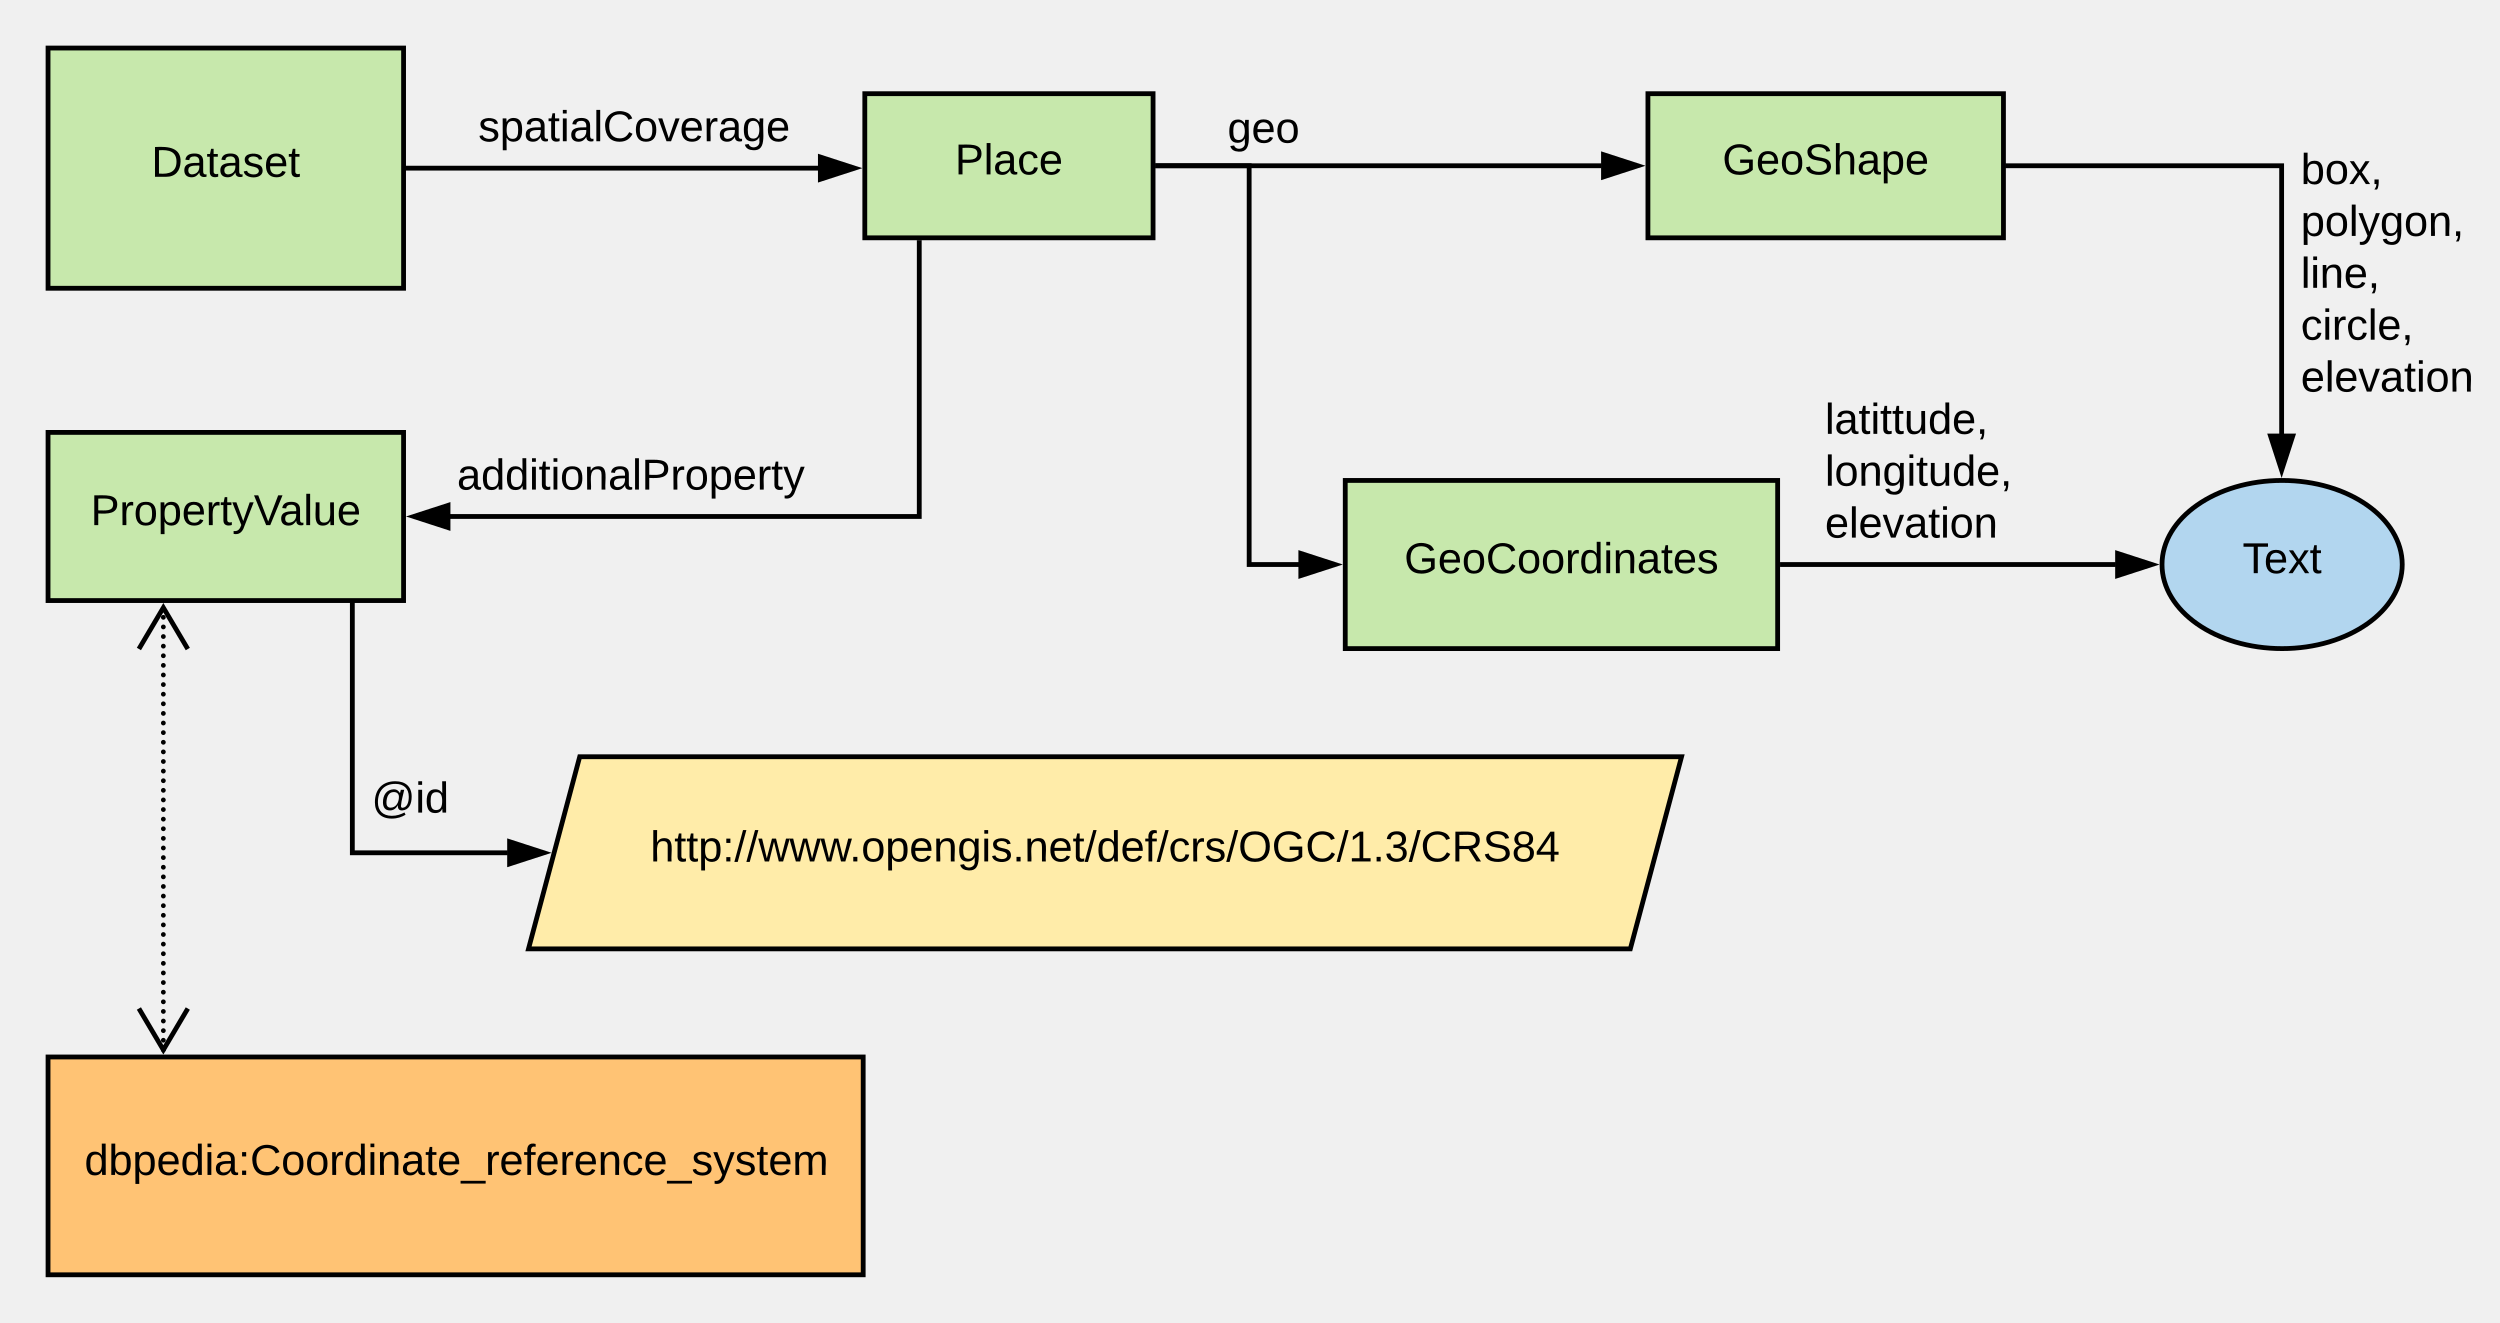
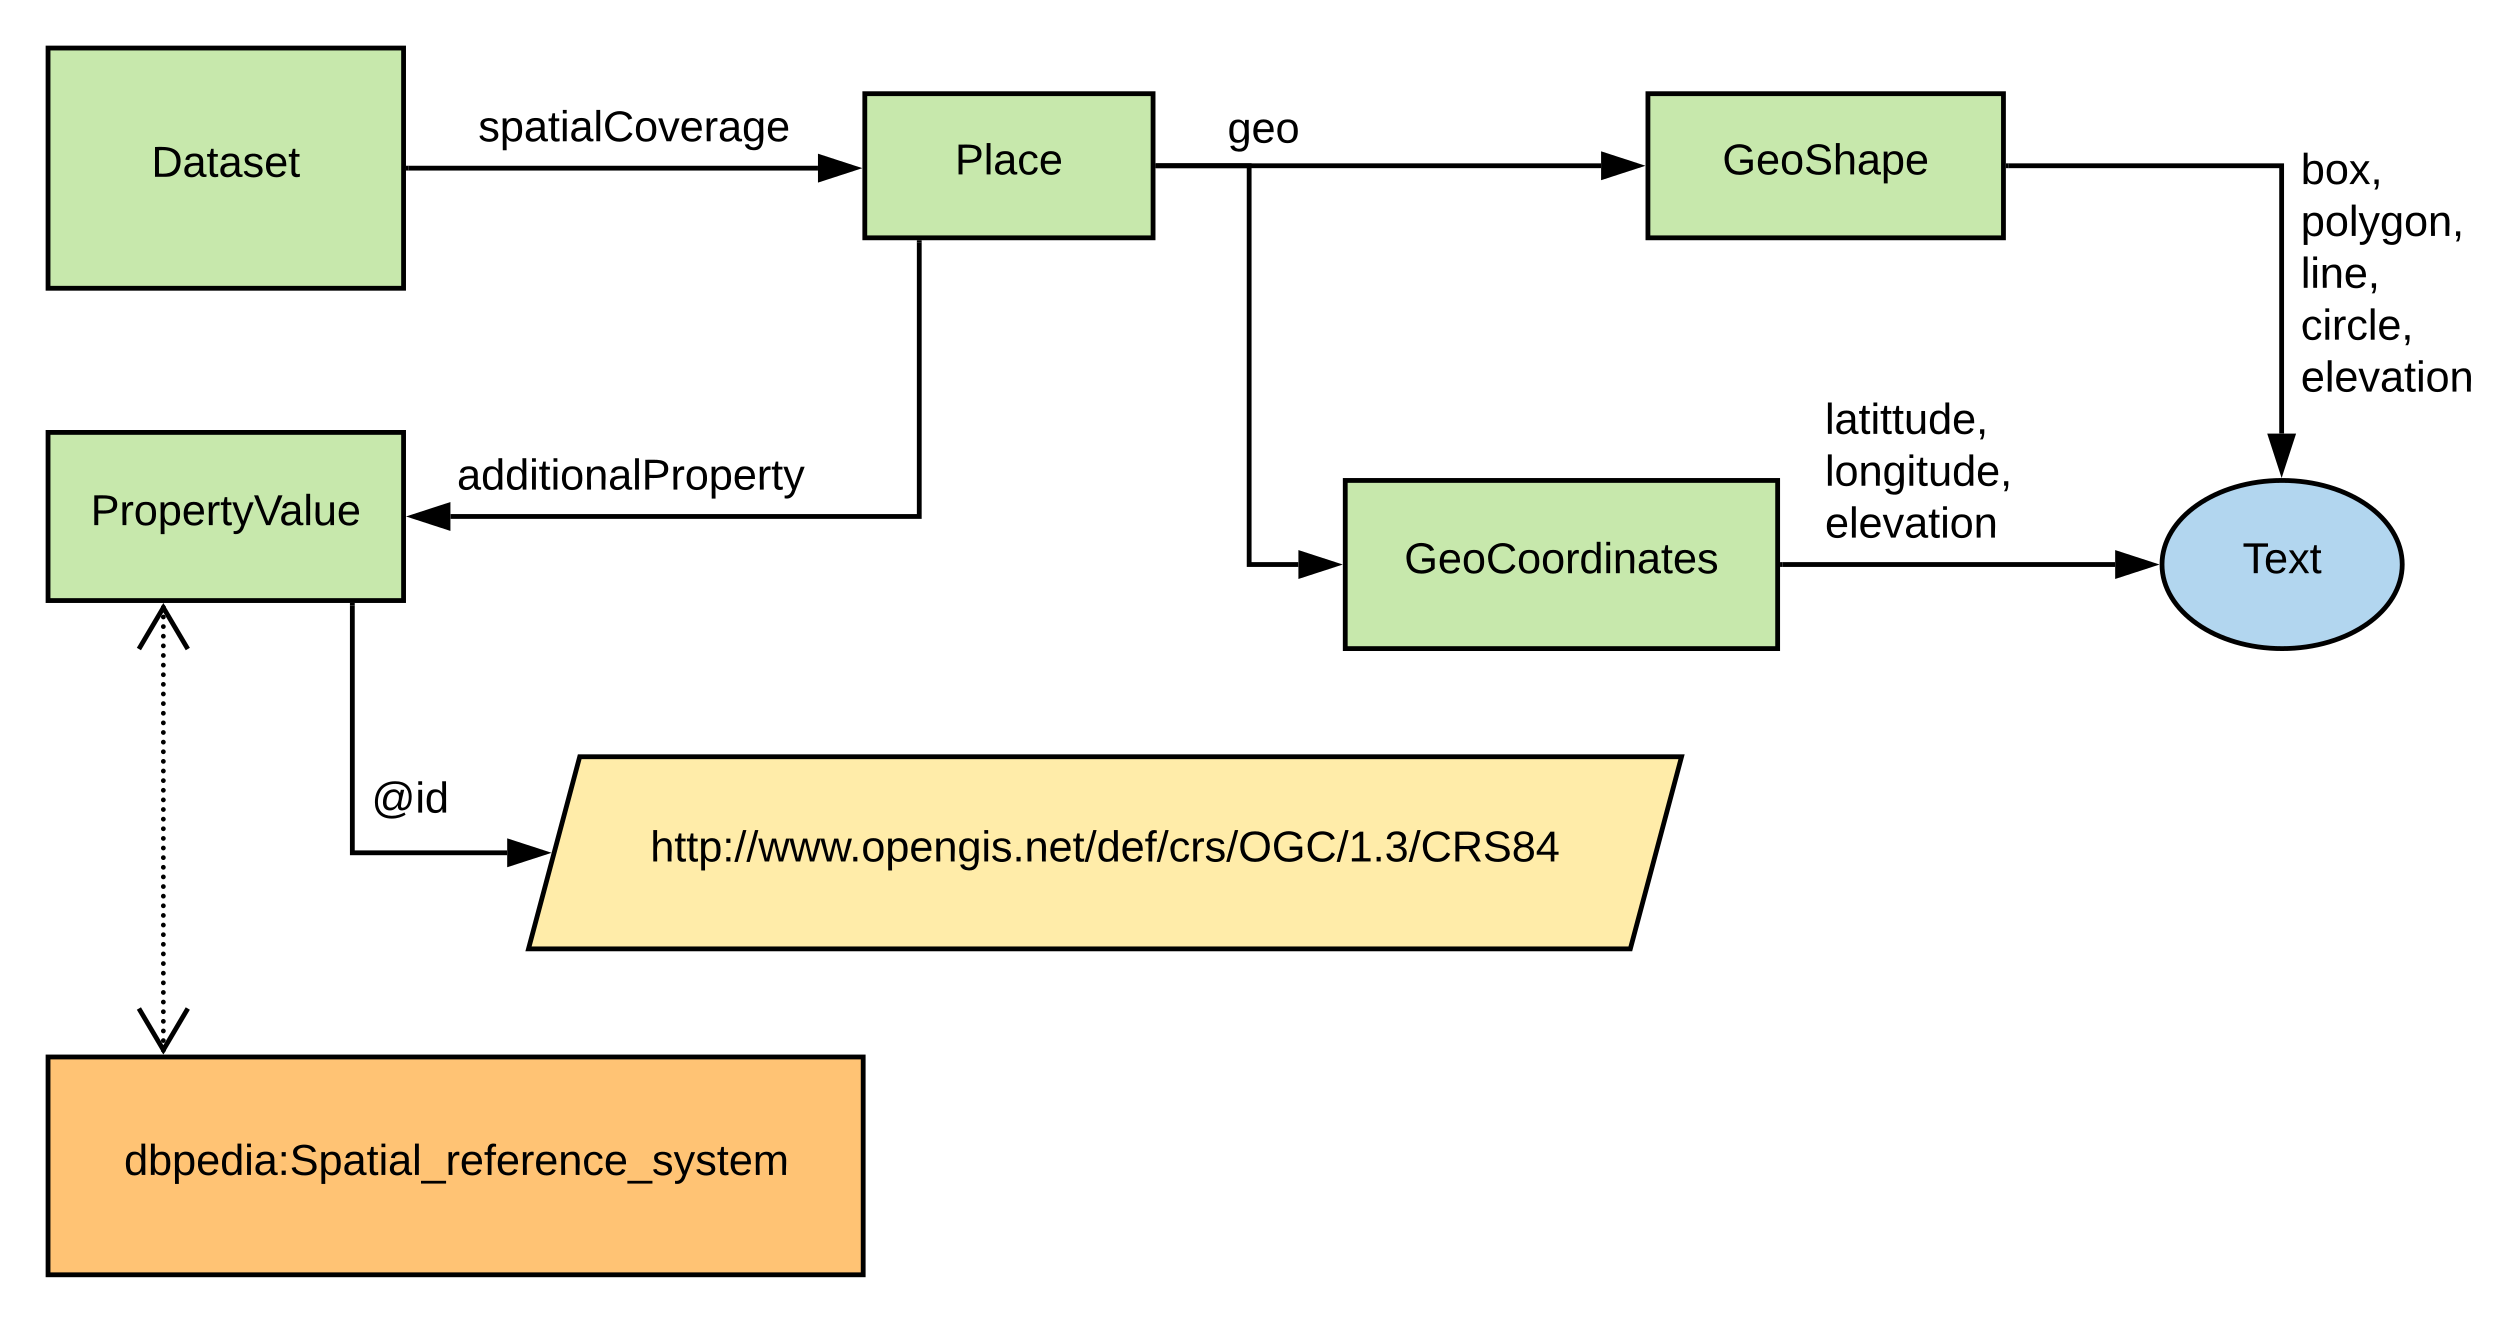
<svg xmlns="http://www.w3.org/2000/svg" xmlns:ns1="lucid" xmlns:xlink="http://www.w3.org/1999/xlink" width="1040.7" height="550.67">
  <g transform="translate(-60 1240)" ns1:page-tab-id="0_0">
+     <path d="M0-1296h1760V64H0z" fill="#fff" />
    <path d="M80-1220h148v100H80z" stroke="#000" stroke-width="2" fill="#c7e8ac" />
    <use xlink:href="#a" transform="matrix(1,0,0,1,85,-1215) translate(38.025 48.6)" />
    <path d="M420-1201h120v60H420z" stroke="#000" stroke-width="2" fill="#c7e8ac" />
    <use xlink:href="#b" transform="matrix(1,0,0,1,425,-1196) translate(32.525 28.6)" />
-     <path d="M229-1170h171.76" stroke="#000" stroke-width="2" fill="none" />
-     <path d="M229-1169h-1v-2h1zM415.76-1170l-14.26 4.64v-9.28z" />
-     <path d="M419-1170l-18.5 6v-12zm-16.5 3.26l10.03-3.26-10.03-3.26z" />
+     <path d="M230-1170h170.5" stroke="#000" stroke-width="2" fill="none" />
+     <path d="M230.03-1169H229v-2h1.03z" />
+     <path d="M415.76-1170l-14.26 4.64v-9.28z" stroke="#000" stroke-width="2" />
    <use xlink:href="#c" transform="matrix(1,0,0,1,259.1,-1195.6) translate(0 14.4)" />
    <path d="M746-1201h148v60H746z" stroke="#000" stroke-width="2" fill="#c7e8ac" />
    <use xlink:href="#d" transform="matrix(1,0,0,1,751,-1196) translate(26 28.6)" />
    <path d="M620-1040h180v70H620z" stroke="#000" stroke-width="2" fill="#c7e8ac" />
    <use xlink:href="#e" transform="matrix(1,0,0,1,625,-1035) translate(19.575 33.6)" />
    <path d="M1060-1005c0 19.33-22.4 35-50 35s-50-15.67-50-35 22.4-35 50-35 50 15.67 50 35z" stroke="#000" stroke-width="2" fill="#b2d6ef" />
    <use xlink:href="#f" transform="matrix(1,0,0,1,965,-1035) translate(28.525 33.6)" />
-     <path d="M541-1171h185.76" stroke="#000" stroke-width="2" fill="none" />
-     <path d="M541-1170h-1v-2h1zM741.76-1171l-14.26 4.64v-9.28z" />
-     <path d="M745-1171l-18.5 6v-12zm-16.5 3.26l10.03-3.26-10.03-3.26z" />
-     <path d="M541-1171h39v166h20.76" stroke="#000" stroke-width="2" fill="none" />
-     <path d="M541-1170h-1v-2h1zM615.76-1005l-14.26 4.64v-9.28z" />
-     <path d="M619-1005l-18.5 6v-12zm-16.5 3.26l10.03-3.26-10.03-3.26z" />
+     <path d="M542-1171h184.5" stroke="#000" stroke-width="2" fill="none" />
+     <path d="M542.03-1170H541v-2h1.03z" />
+     <path d="M741.76-1171l-14.26 4.64v-9.28z" stroke="#000" stroke-width="2" />
+     <path d="M542-1171h38v166h20.5" stroke="#000" stroke-width="2" fill="none" />
+     <path d="M542.03-1170H541v-2h1.03z" />
+     <path d="M615.76-1005l-14.26 4.64v-9.28z" stroke="#000" stroke-width="2" />
    <use xlink:href="#g" transform="matrix(1,0,0,1,570.992,-1195.003) translate(0 14.4)" />
    <path d="M80-1060h148v70H80z" stroke="#000" stroke-width="2" fill="#c7e8ac" />
    <use xlink:href="#h" transform="matrix(1,0,0,1,85,-1055) translate(12.75 33.6)" />
    <path d="M80-800h339.33v90.67H80z" stroke="#000" stroke-width="2" fill="#ffc374" />
-     <use xlink:href="#i" transform="matrix(1,0,0,1,85,-795) translate(10.175 44.1)" />
-     <path d="M128-802.96v-184.08" fill="none" />
-     <path d="M129-802.96c0 .55-.45 1-1 1s-1-.45-1-1c0-.56.45-1 1-1s1 .44 1 1zm0-4c0 .55-.45 1-1 1s-1-.45-1-1c0-.56.45-1 1-1s1 .44 1 1zm0-4c0 .54-.45 1-1 1s-1-.46-1-1c0-.56.45-1 1-1s1 .44 1 1zm0-4c0 .54-.45 1-1 1s-1-.46-1-1c0-.56.45-1 1-1s1 .44 1 1zm0-4c0 .54-.45 1-1 1s-1-.46-1-1c0-.56.45-1 1-1s1 .44 1 1zm0-4c0 .54-.45 1-1 1s-1-.46-1-1c0-.56.45-1 1-1s1 .44 1 1zm0-4c0 .54-.45 1-1 1s-1-.46-1-1c0-.57.45-1 1-1s1 .43 1 1zm0-4.02c0 .56-.45 1-1 1s-1-.44-1-1c0-.55.45-1 1-1s1 .45 1 1zm0-4c0 .56-.45 1-1 1s-1-.44-1-1c0-.55.45-1 1-1s1 .45 1 1zm0-4c0 .55-.45 1-1 1s-1-.45-1-1 .45-1 1-1 1 .45 1 1zm0-4c0 .55-.45 1-1 1s-1-.45-1-1 .45-1 1-1 1 .45 1 1zm0-4c0 .55-.45 1-1 1s-1-.45-1-1 .45-1 1-1 1 .45 1 1zm0-4c0 .55-.45 1-1 1s-1-.45-1-1c0-.56.45-1 1-1s1 .44 1 1zm0-4c0 .55-.45 1-1 1s-1-.45-1-1c0-.56.45-1 1-1s1 .44 1 1zm0-4c0 .55-.45 1-1 1s-1-.45-1-1c0-.56.45-1 1-1s1 .44 1 1zm0-4c0 .54-.45 1-1 1s-1-.46-1-1c0-.56.45-1 1-1s1 .44 1 1zm0-4c0 .54-.45 1-1 1s-1-.46-1-1c0-.56.45-1 1-1s1 .44 1 1zm0-4c0 .54-.45 1-1 1s-1-.46-1-1c0-.56.45-1 1-1s1 .44 1 1zm0-4c0 .54-.45 1-1 1s-1-.46-1-1c0-.56.45-1 1-1s1 .44 1 1zm0-4c0 .54-.45 1-1 1s-1-.46-1-1c0-.57.45-1 1-1s1 .43 1 1zm0-4.02c0 .56-.45 1-1 1s-1-.44-1-1c0-.55.45-1 1-1s1 .45 1 1zm0-4c0 .56-.45 1-1 1s-1-.44-1-1c0-.55.45-1 1-1s1 .45 1 1zm0-4c0 .55-.45 1-1 1s-1-.45-1-1 .45-1 1-1 1 .45 1 1zm0-4c0 .55-.45 1-1 1s-1-.45-1-1 .45-1 1-1 1 .45 1 1zm0-4c0 .55-.45 1-1 1s-1-.45-1-1 .45-1 1-1 1 .45 1 1zm0-4c0 .55-.45 1-1 1s-1-.45-1-1c0-.56.45-1 1-1s1 .44 1 1zm0-4c0 .55-.45 1-1 1s-1-.45-1-1c0-.56.45-1 1-1s1 .44 1 1zm0-4c0 .55-.45 1-1 1s-1-.45-1-1c0-.56.45-1 1-1s1 .44 1 1zm0-4c0 .54-.45 1-1 1s-1-.46-1-1c0-.56.45-1 1-1s1 .44 1 1zm0-4c0 .54-.45 1-1 1s-1-.46-1-1c0-.56.45-1 1-1s1 .44 1 1zm0-4c0 .54-.45 1-1 1s-1-.46-1-1c0-.56.45-1 1-1s1 .44 1 1zm0-4c0 .54-.45 1-1 1s-1-.46-1-1c0-.56.45-1 1-1s1 .44 1 1zm0-4c0 .54-.45 1-1 1s-1-.46-1-1c0-.57.45-1 1-1s1 .43 1 1zm0-4.02c0 .56-.45 1-1 1s-1-.44-1-1c0-.55.45-1 1-1s1 .45 1 1zm0-4c0 .56-.45 1-1 1s-1-.44-1-1c0-.55.45-1 1-1s1 .45 1 1zm0-4c0 .55-.45 1-1 1s-1-.45-1-1 .45-1 1-1 1 .45 1 1zm0-4c0 .55-.45 1-1 1s-1-.45-1-1 .45-1 1-1 1 .45 1 1zm0-4c0 .55-.45 1-1 1s-1-.45-1-1 .45-1 1-1 1 .45 1 1zm0-4c0 .55-.45 1-1 1s-1-.45-1-1c0-.56.45-1 1-1s1 .44 1 1zm0-4c0 .55-.45 1-1 1s-1-.45-1-1c0-.56.45-1 1-1s1 .44 1 1zm0-4c0 .55-.45 1-1 1s-1-.45-1-1c0-.56.45-1 1-1s1 .44 1 1zm0-4c0 .54-.45 1-1 1s-1-.46-1-1c0-.56.45-1 1-1s1 .44 1 1zm0-4c0 .54-.45 1-1 1s-1-.46-1-1c0-.56.45-1 1-1s1 .44 1 1zm0-4c0 .54-.45 1-1 1s-1-.46-1-1c0-.56.45-1 1-1s1 .44 1 1zm0-4c0 .54-.45 1-1 1s-1-.46-1-1c0-.56.45-1 1-1s1 .44 1 1zm0-4c0 .54-.45 1-1 1s-1-.46-1-1c0-.57.45-1 1-1s1 .43 1 1z" />
-     <path d="M139.04-819.67L128-801l-11.04-18.67 1.72-1.02 9.32 15.77 9.32-15.76zM139.04-970.33l-1.72 1.02-9.32-15.77-9.32 15.76-1.72-1.03L128-989z" />
-     <path d="M442.67-1140v115H247.24" stroke="#000" stroke-width="2" fill="none" />
-     <path d="M443.67-1140h-2v-1h2zM246.5-1020.36l-14.26-4.64 14.26-4.64z" />
-     <path d="M247.5-1019l-18.5-6 18.5-6zm-12.03-6l10.03 3.26v-6.52z" />
+     <use xlink:href="#i" transform="matrix(1,0,0,1,85,-795) translate(26.65 44.1)" />
+     <path d="M128-802.82v-184.36" fill="none" />
+     <path d="M129-802.82c0 .55-.45 1-1 1s-1-.45-1-1 .45-1 1-1 1 .45 1 1zm0-4c0 .55-.45 1-1 1s-1-.45-1-1c0-.56.45-1 1-1s1 .44 1 1zm0-4c0 .54-.45 1-1 1s-1-.46-1-1c0-.57.45-1 1-1s1 .43 1 1zm0-4.02c0 .55-.45 1-1 1s-1-.45-1-1 .45-1 1-1 1 .45 1 1zm0-4c0 .54-.45 1-1 1s-1-.46-1-1c0-.56.45-1 1-1s1 .44 1 1zm0-4.02c0 .55-.45 1-1 1s-1-.45-1-1 .45-1 1-1 1 .45 1 1zm0-4c0 .55-.45 1-1 1s-1-.45-1-1c0-.56.45-1 1-1s1 .44 1 1zm0-4c0 .54-.45 1-1 1s-1-.46-1-1c0-.57.45-1 1-1s1 .43 1 1zm0-4.02c0 .55-.45 1-1 1s-1-.45-1-1 .45-1 1-1 1 .45 1 1zm0-4c0 .54-.45 1-1 1s-1-.46-1-1c0-.56.45-1 1-1s1 .44 1 1zm0-4.02c0 .56-.45 1-1 1s-1-.44-1-1c0-.55.45-1 1-1s1 .45 1 1zm0-4c0 .55-.45 1-1 1s-1-.45-1-1c0-.56.45-1 1-1s1 .44 1 1zm0-4c0 .54-.45 1-1 1s-1-.46-1-1c0-.57.45-1 1-1s1 .43 1 1zm0-4.02c0 .55-.45 1-1 1s-1-.45-1-1 .45-1 1-1 1 .45 1 1zm0-4c0 .54-.45 1-1 1s-1-.46-1-1c0-.56.45-1 1-1s1 .44 1 1zm0-4.02c0 .56-.45 1-1 1s-1-.44-1-1c0-.55.45-1 1-1s1 .45 1 1zm0-4c0 .55-.45 1-1 1s-1-.45-1-1c0-.56.45-1 1-1s1 .44 1 1zm0-4c0 .54-.45 1-1 1s-1-.46-1-1c0-.56.45-1 1-1s1 .44 1 1zm0-4.02c0 .55-.45 1-1 1s-1-.45-1-1 .45-1 1-1 1 .45 1 1zm0-4c0 .54-.45 1-1 1s-1-.46-1-1c0-.56.45-1 1-1s1 .44 1 1zm0-4.02c0 .56-.45 1-1 1s-1-.44-1-1c0-.55.45-1 1-1s1 .45 1 1zm0-4c0 .55-.45 1-1 1s-1-.45-1-1c0-.56.45-1 1-1s1 .44 1 1zm0-4c0 .54-.45 1-1 1s-1-.46-1-1c0-.56.45-1 1-1s1 .44 1 1zm0-4.02c0 .55-.45 1-1 1s-1-.45-1-1 .45-1 1-1 1 .45 1 1zm0-4c0 .54-.45 1-1 1s-1-.46-1-1c0-.56.45-1 1-1s1 .44 1 1zm0-4.02c0 .56-.45 1-1 1s-1-.44-1-1c0-.55.45-1 1-1s1 .45 1 1zm0-4c0 .55-.45 1-1 1s-1-.45-1-1c0-.56.45-1 1-1s1 .44 1 1zm0-4c0 .54-.45 1-1 1s-1-.46-1-1c0-.56.45-1 1-1s1 .44 1 1zm0-4.02c0 .55-.45 1-1 1s-1-.45-1-1 .45-1 1-1 1 .45 1 1zm0-4c0 .54-.45 1-1 1s-1-.46-1-1c0-.56.45-1 1-1s1 .44 1 1zm0-4.02c0 .56-.45 1-1 1s-1-.44-1-1c0-.55.45-1 1-1s1 .45 1 1zm0-4c0 .55-.45 1-1 1s-1-.45-1-1c0-.56.45-1 1-1s1 .44 1 1zm0-4c0 .54-.45 1-1 1s-1-.46-1-1c0-.56.45-1 1-1s1 .44 1 1zm0-4.02c0 .55-.45 1-1 1s-1-.45-1-1 .45-1 1-1 1 .45 1 1zm0-4c0 .55-.45 1-1 1s-1-.45-1-1c0-.56.45-1 1-1s1 .44 1 1zm0-4c0 .54-.45 1-1 1s-1-.46-1-1c0-.57.45-1 1-1s1 .43 1 1zm0-4.02c0 .55-.45 1-1 1s-1-.45-1-1c0-.56.45-1 1-1s1 .44 1 1zm0-4c0 .54-.45 1-1 1s-1-.46-1-1c0-.56.45-1 1-1s1 .44 1 1zm0-4.02c0 .55-.45 1-1 1s-1-.45-1-1 .45-1 1-1 1 .45 1 1zm0-4c0 .55-.45 1-1 1s-1-.45-1-1c0-.56.45-1 1-1s1 .44 1 1zm0-4c0 .54-.45 1-1 1s-1-.46-1-1c0-.57.45-1 1-1s1 .43 1 1zm0-4.02c0 .55-.45 1-1 1s-1-.45-1-1 .45-1 1-1 1 .45 1 1zm0-4c0 .54-.45 1-1 1s-1-.46-1-1c0-.56.45-1 1-1s1 .44 1 1zm0-4.02c0 .55-.45 1-1 1s-1-.45-1-1 .45-1 1-1 1 .45 1 1zm0-4c0 .55-.45 1-1 1s-1-.45-1-1c0-.56.45-1 1-1s1 .44 1 1zm0-4c0 .54-.45 1-1 1s-1-.46-1-1c0-.57.45-1 1-1s1 .43 1 1zm0-4.02c0 .55-.45 1-1 1s-1-.45-1-1 .45-1 1-1 1 .45 1 1z" />
+     <path d="M117.82-820.18L128-802.96l10.18-17.22M138.18-969.82L128-987.04l-10.18 17.22M442.67-1139v114H247.5" stroke="#000" stroke-width="2" fill="none" />
+     <path d="M443.67-1138.97h-2v-1.03h2z" />
+     <path d="M232.24-1025l14.26-4.64v9.28z" stroke="#000" stroke-width="2" />
    <use xlink:href="#j" transform="matrix(1,0,0,1,250.2704,-1050.6) translate(0 14.4)" />
-     <path d="M206.67-989v104h64.73" stroke="#000" stroke-width="2" fill="none" />
-     <path d="M207.67-989h-2v-1h2zM286.4-885l-14.27 4.64v-9.28z" />
-     <path d="M289.63-885l-18.5 6v-12zm-16.5 3.26l10.03-3.26-10.03-3.26z" />
+     <path d="M206.67-988v103h64.46" stroke="#000" stroke-width="2" fill="none" />
+     <path d="M207.67-987.97h-2V-989h2z" />
+     <path d="M286.4-885l-14.27 4.64v-9.28z" stroke="#000" stroke-width="2" />
    <use xlink:href="#k" transform="matrix(1,0,0,1,214.6667,-916.1333) translate(0 14.4)" />
    <path d="M301.33-925H760l-21.33 80H280z" stroke="#000" stroke-width="2" fill="#ffeca9" />
    <use xlink:href="#l" transform="matrix(1,0,0,1,285,-920) translate(45.7 38.6)" />
-     <path d="M895-1171h114.8v111.77" stroke="#000" stroke-width="2" fill="none" />
-     <path d="M895-1170h-1v-2h1zM1009.8-1044.23l-4.63-14.27h9.27z" />
-     <path d="M1009.8-1041l-6-18.5h12zm-3.26-16.5l3.26 10.03 3.26-10.03z" />
+     <path d="M896-1171h113.8v111.5" stroke="#000" stroke-width="2" fill="none" />
+     <path d="M896.03-1170H895v-2h1.03z" />
+     <path d="M1009.8-1044.23l-4.63-14.27h9.27z" stroke="#000" stroke-width="2" />
    <use xlink:href="#m" transform="matrix(1,0,0,1,1017.801,-1177.79) translate(0 14.4)" />
    <use xlink:href="#n" transform="matrix(1,0,0,1,1017.801,-1177.79) translate(0 36)" />
    <use xlink:href="#o" transform="matrix(1,0,0,1,1017.801,-1177.79) translate(0 57.6)" />
    <use xlink:href="#p" transform="matrix(1,0,0,1,1017.801,-1177.79) translate(0 79.2)" />
    <use xlink:href="#q" transform="matrix(1,0,0,1,1017.801,-1177.79) translate(0 100.8)" />
-     <path d="M801-1005h139.76" stroke="#000" stroke-width="2" fill="none" />
-     <path d="M801-1004h-1v-2h1zM955.76-1005l-14.26 4.64v-9.28z" />
-     <path d="M959-1005l-18.5 6v-12zm-16.5 3.26l10.03-3.26-10.03-3.26z" />
+     <path d="M802-1005h138.5" stroke="#000" stroke-width="2" fill="none" />
+     <path d="M802.03-1004H801v-2h1.03z" />
+     <path d="M955.76-1005l-14.26 4.64v-9.28z" stroke="#000" stroke-width="2" />
    <g>
      <use xlink:href="#r" transform="matrix(1,0,0,1,819.7167,-1073.8) translate(0 14.4)" />
      <use xlink:href="#s" transform="matrix(1,0,0,1,819.7167,-1073.8) translate(0 36)" />
      <use xlink:href="#q" transform="matrix(1,0,0,1,819.7167,-1073.8) translate(0 57.6)" />
    </g>
    <defs>
      <path d="M30-248c118-7 216 8 213 122C240-48 200 0 122 0H30v-248zM63-27c89 8 146-16 146-99s-60-101-146-95v194" id="t" />
      <path d="M141-36C126-15 110 5 73 4 37 3 15-17 15-53c-1-64 63-63 125-63 3-35-9-54-41-54-24 1-41 7-42 31l-33-3c5-37 33-52 76-52 45 0 72 20 72 64v82c-1 20 7 32 28 27v20c-31 9-61-2-59-35zM48-53c0 20 12 33 32 33 41-3 63-29 60-74-43 2-92-5-92 41" id="u" />
      <path d="M59-47c-2 24 18 29 38 22v24C64 9 27 4 27-40v-127H5v-23h24l9-43h21v43h35v23H59v120" id="v" />
      <path d="M135-143c-3-34-86-38-87 0 15 53 115 12 119 90S17 21 10-45l28-5c4 36 97 45 98 0-10-56-113-15-118-90-4-57 82-63 122-42 12 7 21 19 24 35" id="w" />
      <path d="M100-194c63 0 86 42 84 106H49c0 40 14 67 53 68 26 1 43-12 49-29l28 8c-11 28-37 45-77 45C44 4 14-33 15-96c1-61 26-98 85-98zm52 81c6-60-76-77-97-28-3 7-6 17-6 28h103" id="x" />
      <g id="a">
        <use transform="matrix(0.05,0,0,0.05,0,0)" xlink:href="#t" />
        <use transform="matrix(0.05,0,0,0.05,12.95,0)" xlink:href="#u" />
        <use transform="matrix(0.05,0,0,0.05,22.95,0)" xlink:href="#v" />
        <use transform="matrix(0.05,0,0,0.05,27.95,0)" xlink:href="#u" />
        <use transform="matrix(0.05,0,0,0.05,37.95,0)" xlink:href="#w" />
        <use transform="matrix(0.05,0,0,0.05,46.95,0)" xlink:href="#x" />
        <use transform="matrix(0.05,0,0,0.05,56.95,0)" xlink:href="#v" />
      </g>
      <path d="M30-248c87 1 191-15 191 75 0 78-77 80-158 76V0H30v-248zm33 125c57 0 124 11 124-50 0-59-68-47-124-48v98" id="y" />
      <path d="M24 0v-261h32V0H24" id="z" />
      <path d="M96-169c-40 0-48 33-48 73s9 75 48 75c24 0 41-14 43-38l32 2c-6 37-31 61-74 61-59 0-76-41-82-99-10-93 101-131 147-64 4 7 5 14 7 22l-32 3c-4-21-16-35-41-35" id="A" />
      <g id="b">
        <use transform="matrix(0.05,0,0,0.05,0,0)" xlink:href="#y" />
        <use transform="matrix(0.05,0,0,0.05,12,0)" xlink:href="#z" />
        <use transform="matrix(0.05,0,0,0.05,15.95,0)" xlink:href="#u" />
        <use transform="matrix(0.05,0,0,0.05,25.95,0)" xlink:href="#A" />
        <use transform="matrix(0.05,0,0,0.05,34.95,0)" xlink:href="#x" />
      </g>
      <path d="M115-194c55 1 70 41 70 98S169 2 115 4C84 4 66-9 55-30l1 105H24l-1-265h31l2 30c10-21 28-34 59-34zm-8 174c40 0 45-34 45-75s-6-73-45-74c-42 0-51 32-51 76 0 43 10 73 51 73" id="B" />
      <path d="M24-231v-30h32v30H24zM24 0v-190h32V0H24" id="C" />
      <path d="M212-179c-10-28-35-45-73-45-59 0-87 40-87 99 0 60 29 101 89 101 43 0 62-24 78-52l27 14C228-24 195 4 139 4 59 4 22-46 18-125c-6-104 99-153 187-111 19 9 31 26 39 46" id="D" />
      <path d="M100-194c62-1 85 37 85 99 1 63-27 99-86 99S16-35 15-95c0-66 28-99 85-99zM99-20c44 1 53-31 53-75 0-43-8-75-51-75s-53 32-53 75 10 74 51 75" id="E" />
      <path d="M108 0H70L1-190h34L89-25l56-165h34" id="F" />
      <path d="M114-163C36-179 61-72 57 0H25l-1-190h30c1 12-1 29 2 39 6-27 23-49 58-41v29" id="G" />
      <path d="M177-190C167-65 218 103 67 71c-23-6-38-20-44-43l32-5c15 47 100 32 89-28v-30C133-14 115 1 83 1 29 1 15-40 15-95c0-56 16-97 71-98 29-1 48 16 59 35 1-10 0-23 2-32h30zM94-22c36 0 50-32 50-73 0-42-14-75-50-75-39 0-46 34-46 75s6 73 46 73" id="H" />
      <g id="c">
        <use transform="matrix(0.05,0,0,0.05,0,0)" xlink:href="#w" />
        <use transform="matrix(0.05,0,0,0.05,9,0)" xlink:href="#B" />
        <use transform="matrix(0.05,0,0,0.05,19,0)" xlink:href="#u" />
        <use transform="matrix(0.05,0,0,0.05,29,0)" xlink:href="#v" />
        <use transform="matrix(0.05,0,0,0.05,34,0)" xlink:href="#C" />
        <use transform="matrix(0.05,0,0,0.05,37.95,0)" xlink:href="#u" />
        <use transform="matrix(0.05,0,0,0.05,47.95,0)" xlink:href="#z" />
        <use transform="matrix(0.05,0,0,0.05,51.9,0)" xlink:href="#D" />
        <use transform="matrix(0.05,0,0,0.05,64.85,0)" xlink:href="#E" />
        <use transform="matrix(0.05,0,0,0.05,74.85,0)" xlink:href="#F" />
        <use transform="matrix(0.05,0,0,0.05,83.85,0)" xlink:href="#x" />
        <use transform="matrix(0.05,0,0,0.05,93.85,0)" xlink:href="#G" />
        <use transform="matrix(0.05,0,0,0.05,99.8,0)" xlink:href="#u" />
        <use transform="matrix(0.05,0,0,0.05,109.8,0)" xlink:href="#H" />
        <use transform="matrix(0.05,0,0,0.05,119.8,0)" xlink:href="#x" />
      </g>
      <path d="M143 4C61 4 22-44 18-125c-5-107 100-154 193-111 17 8 29 25 37 43l-32 9c-13-25-37-40-76-40-61 0-88 39-88 99 0 61 29 100 91 101 35 0 62-11 79-27v-45h-74v-28h105v86C228-13 192 4 143 4" id="I" />
      <path d="M185-189c-5-48-123-54-124 2 14 75 158 14 163 119 3 78-121 87-175 55-17-10-28-26-33-46l33-7c5 56 141 63 141-1 0-78-155-14-162-118-5-82 145-84 179-34 5 7 8 16 11 25" id="J" />
      <path d="M106-169C34-169 62-67 57 0H25v-261h32l-1 103c12-21 28-36 61-36 89 0 53 116 60 194h-32v-121c2-32-8-49-39-48" id="K" />
      <g id="d">
        <use transform="matrix(0.05,0,0,0.05,0,0)" xlink:href="#I" />
        <use transform="matrix(0.05,0,0,0.05,14,0)" xlink:href="#x" />
        <use transform="matrix(0.05,0,0,0.05,24,0)" xlink:href="#E" />
        <use transform="matrix(0.05,0,0,0.05,34,0)" xlink:href="#J" />
        <use transform="matrix(0.05,0,0,0.05,46,0)" xlink:href="#K" />
        <use transform="matrix(0.05,0,0,0.05,56,0)" xlink:href="#u" />
        <use transform="matrix(0.05,0,0,0.05,66,0)" xlink:href="#B" />
        <use transform="matrix(0.05,0,0,0.05,76,0)" xlink:href="#x" />
      </g>
      <path d="M85-194c31 0 48 13 60 33l-1-100h32l1 261h-30c-2-10 0-23-3-31C134-8 116 4 85 4 32 4 16-35 15-94c0-66 23-100 70-100zm9 24c-40 0-46 34-46 75 0 40 6 74 45 74 42 0 51-32 51-76 0-42-9-74-50-73" id="L" />
      <path d="M117-194c89-4 53 116 60 194h-32v-121c0-31-8-49-39-48C34-167 62-67 57 0H25l-1-190h30c1 10-1 24 2 32 11-22 29-35 61-36" id="M" />
      <g id="e">
        <use transform="matrix(0.05,0,0,0.05,0,0)" xlink:href="#I" />
        <use transform="matrix(0.05,0,0,0.05,14,0)" xlink:href="#x" />
        <use transform="matrix(0.05,0,0,0.05,24,0)" xlink:href="#E" />
        <use transform="matrix(0.05,0,0,0.05,34,0)" xlink:href="#D" />
        <use transform="matrix(0.05,0,0,0.05,46.95,0)" xlink:href="#E" />
        <use transform="matrix(0.05,0,0,0.05,56.95,0)" xlink:href="#E" />
        <use transform="matrix(0.05,0,0,0.05,66.95,0)" xlink:href="#G" />
        <use transform="matrix(0.05,0,0,0.05,72.9,0)" xlink:href="#L" />
        <use transform="matrix(0.05,0,0,0.05,82.9,0)" xlink:href="#C" />
        <use transform="matrix(0.05,0,0,0.05,86.85,0)" xlink:href="#M" />
        <use transform="matrix(0.05,0,0,0.05,96.85,0)" xlink:href="#u" />
        <use transform="matrix(0.05,0,0,0.05,106.85,0)" xlink:href="#v" />
        <use transform="matrix(0.05,0,0,0.05,111.85,0)" xlink:href="#x" />
        <use transform="matrix(0.05,0,0,0.05,121.85,0)" xlink:href="#w" />
      </g>
      <path d="M127-220V0H93v-220H8v-28h204v28h-85" id="N" />
      <path d="M141 0L90-78 38 0H4l68-98-65-92h35l48 74 47-74h35l-64 92 68 98h-35" id="O" />
      <g id="f">
        <use transform="matrix(0.05,0,0,0.05,0,0)" xlink:href="#N" />
        <use transform="matrix(0.05,0,0,0.05,8.95,0)" xlink:href="#x" />
        <use transform="matrix(0.05,0,0,0.05,18.95,0)" xlink:href="#O" />
        <use transform="matrix(0.05,0,0,0.05,27.95,0)" xlink:href="#v" />
      </g>
      <g id="g">
        <use transform="matrix(0.05,0,0,0.05,0,0)" xlink:href="#H" />
        <use transform="matrix(0.05,0,0,0.05,10,0)" xlink:href="#x" />
        <use transform="matrix(0.05,0,0,0.05,20,0)" xlink:href="#E" />
      </g>
      <path d="M179-190L93 31C79 59 56 82 12 73V49c39 6 53-20 64-50L1-190h34L92-34l54-156h33" id="P" />
      <path d="M137 0h-34L2-248h35l83 218 83-218h36" id="Q" />
      <path d="M84 4C-5 8 30-112 23-190h32v120c0 31 7 50 39 49 72-2 45-101 50-169h31l1 190h-30c-1-10 1-25-2-33-11 22-28 36-60 37" id="R" />
      <g id="h">
        <use transform="matrix(0.05,0,0,0.05,0,0)" xlink:href="#y" />
        <use transform="matrix(0.05,0,0,0.05,12,0)" xlink:href="#G" />
        <use transform="matrix(0.05,0,0,0.05,17.95,0)" xlink:href="#E" />
        <use transform="matrix(0.05,0,0,0.05,27.95,0)" xlink:href="#B" />
        <use transform="matrix(0.05,0,0,0.05,37.95,0)" xlink:href="#x" />
        <use transform="matrix(0.05,0,0,0.05,47.95,0)" xlink:href="#G" />
        <use transform="matrix(0.05,0,0,0.05,53.9,0)" xlink:href="#v" />
        <use transform="matrix(0.05,0,0,0.05,58.9,0)" xlink:href="#P" />
        <use transform="matrix(0.05,0,0,0.05,67.9,0)" xlink:href="#Q" />
        <use transform="matrix(0.05,0,0,0.05,78.55,0)" xlink:href="#u" />
        <use transform="matrix(0.05,0,0,0.05,88.55,0)" xlink:href="#z" />
        <use transform="matrix(0.05,0,0,0.05,92.5,0)" xlink:href="#R" />
        <use transform="matrix(0.05,0,0,0.05,102.5,0)" xlink:href="#x" />
      </g>
      <path d="M115-194c53 0 69 39 70 98 0 66-23 100-70 100C84 3 66-7 56-30L54 0H23l1-261h32v101c10-23 28-34 59-34zm-8 174c40 0 45-34 45-75 0-40-5-75-45-74-42 0-51 32-51 76 0 43 10 73 51 73" id="S" />
      <path d="M33-154v-36h34v36H33zM33 0v-36h34V0H33" id="T" />
      <path d="M-5 72V49h209v23H-5" id="U" />
      <path d="M101-234c-31-9-42 10-38 44h38v23H63V0H32v-167H5v-23h27c-7-52 17-82 69-68v24" id="V" />
      <path d="M210-169c-67 3-38 105-44 169h-31v-121c0-29-5-50-35-48C34-165 62-65 56 0H25l-1-190h30c1 10-1 24 2 32 10-44 99-50 107 0 11-21 27-35 58-36 85-2 47 119 55 194h-31v-121c0-29-5-49-35-48" id="W" />
      <g id="i">
        <use transform="matrix(0.05,0,0,0.05,0,0)" xlink:href="#L" />
        <use transform="matrix(0.05,0,0,0.05,10,0)" xlink:href="#S" />
        <use transform="matrix(0.05,0,0,0.05,20,0)" xlink:href="#B" />
        <use transform="matrix(0.05,0,0,0.05,30,0)" xlink:href="#x" />
        <use transform="matrix(0.05,0,0,0.05,40,0)" xlink:href="#L" />
        <use transform="matrix(0.05,0,0,0.05,50,0)" xlink:href="#C" />
        <use transform="matrix(0.05,0,0,0.05,53.95,0)" xlink:href="#u" />
        <use transform="matrix(0.05,0,0,0.05,63.95,0)" xlink:href="#T" />
-         <use transform="matrix(0.05,0,0,0.05,68.95,0)" xlink:href="#D" />
-         <use transform="matrix(0.05,0,0,0.05,81.9,0)" xlink:href="#E" />
-         <use transform="matrix(0.05,0,0,0.05,91.9,0)" xlink:href="#E" />
-         <use transform="matrix(0.05,0,0,0.05,101.9,0)" xlink:href="#G" />
-         <use transform="matrix(0.05,0,0,0.05,107.85,0)" xlink:href="#L" />
-         <use transform="matrix(0.05,0,0,0.05,117.85,0)" xlink:href="#C" />
-         <use transform="matrix(0.05,0,0,0.05,121.8,0)" xlink:href="#M" />
-         <use transform="matrix(0.05,0,0,0.05,131.8,0)" xlink:href="#u" />
-         <use transform="matrix(0.05,0,0,0.05,141.8,0)" xlink:href="#v" />
-         <use transform="matrix(0.05,0,0,0.05,146.8,0)" xlink:href="#x" />
-         <use transform="matrix(0.05,0,0,0.05,156.8,0)" xlink:href="#U" />
-         <use transform="matrix(0.05,0,0,0.05,166.8,0)" xlink:href="#G" />
-         <use transform="matrix(0.05,0,0,0.05,172.75,0)" xlink:href="#x" />
-         <use transform="matrix(0.05,0,0,0.05,182.75,0)" xlink:href="#V" />
-         <use transform="matrix(0.05,0,0,0.05,187.75,0)" xlink:href="#x" />
-         <use transform="matrix(0.05,0,0,0.05,197.75,0)" xlink:href="#G" />
-         <use transform="matrix(0.05,0,0,0.05,203.7,0)" xlink:href="#x" />
-         <use transform="matrix(0.05,0,0,0.05,213.7,0)" xlink:href="#M" />
-         <use transform="matrix(0.05,0,0,0.05,223.7,0)" xlink:href="#A" />
-         <use transform="matrix(0.05,0,0,0.05,232.7,0)" xlink:href="#x" />
-         <use transform="matrix(0.05,0,0,0.05,242.7,0)" xlink:href="#U" />
-         <use transform="matrix(0.05,0,0,0.05,252.7,0)" xlink:href="#w" />
-         <use transform="matrix(0.05,0,0,0.05,261.7,0)" xlink:href="#P" />
-         <use transform="matrix(0.05,0,0,0.05,270.7,0)" xlink:href="#w" />
-         <use transform="matrix(0.05,0,0,0.05,279.7,0)" xlink:href="#v" />
-         <use transform="matrix(0.05,0,0,0.05,284.7,0)" xlink:href="#x" />
-         <use transform="matrix(0.05,0,0,0.05,294.7,0)" xlink:href="#W" />
+         <use transform="matrix(0.05,0,0,0.05,68.95,0)" xlink:href="#J" />
+         <use transform="matrix(0.05,0,0,0.05,80.95,0)" xlink:href="#B" />
+         <use transform="matrix(0.05,0,0,0.05,90.95,0)" xlink:href="#u" />
+         <use transform="matrix(0.05,0,0,0.05,100.95,0)" xlink:href="#v" />
+         <use transform="matrix(0.05,0,0,0.05,105.95,0)" xlink:href="#C" />
+         <use transform="matrix(0.05,0,0,0.05,109.9,0)" xlink:href="#u" />
+         <use transform="matrix(0.05,0,0,0.05,119.9,0)" xlink:href="#z" />
+         <use transform="matrix(0.05,0,0,0.05,123.85,0)" xlink:href="#U" />
+         <use transform="matrix(0.05,0,0,0.05,133.85,0)" xlink:href="#G" />
+         <use transform="matrix(0.05,0,0,0.05,139.8,0)" xlink:href="#x" />
+         <use transform="matrix(0.05,0,0,0.05,149.8,0)" xlink:href="#V" />
+         <use transform="matrix(0.05,0,0,0.05,154.8,0)" xlink:href="#x" />
+         <use transform="matrix(0.05,0,0,0.05,164.8,0)" xlink:href="#G" />
+         <use transform="matrix(0.05,0,0,0.05,170.75,0)" xlink:href="#x" />
+         <use transform="matrix(0.05,0,0,0.05,180.75,0)" xlink:href="#M" />
+         <use transform="matrix(0.05,0,0,0.05,190.75,0)" xlink:href="#A" />
+         <use transform="matrix(0.05,0,0,0.05,199.75,0)" xlink:href="#x" />
+         <use transform="matrix(0.05,0,0,0.05,209.75,0)" xlink:href="#U" />
+         <use transform="matrix(0.05,0,0,0.05,219.75,0)" xlink:href="#w" />
+         <use transform="matrix(0.05,0,0,0.05,228.75,0)" xlink:href="#P" />
+         <use transform="matrix(0.05,0,0,0.05,237.75,0)" xlink:href="#w" />
+         <use transform="matrix(0.05,0,0,0.05,246.75,0)" xlink:href="#v" />
+         <use transform="matrix(0.05,0,0,0.05,251.75,0)" xlink:href="#x" />
+         <use transform="matrix(0.05,0,0,0.05,261.75,0)" xlink:href="#W" />
      </g>
      <g id="j">
        <use transform="matrix(0.05,0,0,0.05,0,0)" xlink:href="#u" />
        <use transform="matrix(0.05,0,0,0.05,10,0)" xlink:href="#L" />
        <use transform="matrix(0.05,0,0,0.05,20,0)" xlink:href="#L" />
        <use transform="matrix(0.05,0,0,0.05,30,0)" xlink:href="#C" />
        <use transform="matrix(0.05,0,0,0.05,33.95,0)" xlink:href="#v" />
        <use transform="matrix(0.05,0,0,0.05,38.95,0)" xlink:href="#C" />
        <use transform="matrix(0.05,0,0,0.05,42.9,0)" xlink:href="#E" />
        <use transform="matrix(0.05,0,0,0.05,52.9,0)" xlink:href="#M" />
        <use transform="matrix(0.05,0,0,0.05,62.9,0)" xlink:href="#u" />
        <use transform="matrix(0.05,0,0,0.05,72.9,0)" xlink:href="#z" />
        <use transform="matrix(0.05,0,0,0.05,76.85,0)" xlink:href="#y" />
        <use transform="matrix(0.05,0,0,0.05,88.85,0)" xlink:href="#G" />
        <use transform="matrix(0.05,0,0,0.05,94.8,0)" xlink:href="#E" />
        <use transform="matrix(0.05,0,0,0.05,104.8,0)" xlink:href="#B" />
        <use transform="matrix(0.05,0,0,0.05,114.8,0)" xlink:href="#x" />
        <use transform="matrix(0.05,0,0,0.05,124.8,0)" xlink:href="#G" />
        <use transform="matrix(0.05,0,0,0.05,130.75,0)" xlink:href="#v" />
        <use transform="matrix(0.05,0,0,0.05,135.75,0)" xlink:href="#P" />
      </g>
      <path d="M198-261c85 0 136 45 136 128 0 61-22 111-78 115-29 2-39-18-37-44-12 23-32 44-66 44-41 0-58-28-58-68 0-60 30-105 88-108 29-1 43 15 54 32l7-28h28c-9 45-23 84-27 134-1 11 6 17 14 16 39-4 51-48 51-92 0-69-42-107-112-107-93 0-145 59-145 153C53-15 94 26 168 27c43 0 78-13 106-28l9 19c-30 18-67 32-115 32C79 50 28-1 28-86c0-107 62-175 170-175zM158-41c46 0 70-43 70-90 0-26-17-40-43-40-44 0-59 41-61 85-1 26 9 45 34 45" id="X" />
      <g id="k">
        <use transform="matrix(0.05,0,0,0.05,0,0)" xlink:href="#X" />
        <use transform="matrix(0.05,0,0,0.05,18.25,0)" xlink:href="#C" />
        <use transform="matrix(0.05,0,0,0.05,22.2,0)" xlink:href="#L" />
      </g>
      <path d="M0 4l72-265h28L28 4H0" id="Y" />
      <path d="M206 0h-36l-40-164L89 0H53L-1-190h32L70-26l43-164h34l41 164 42-164h31" id="Z" />
      <path d="M33 0v-38h34V0H33" id="aa" />
      <path d="M140-251c81 0 123 46 123 126C263-46 219 4 140 4 59 4 17-45 17-125s42-126 123-126zm0 227c63 0 89-41 89-101s-29-99-89-99c-61 0-89 39-89 99S79-25 140-24" id="ab" />
      <path d="M27 0v-27h64v-190l-56 39v-29l58-41h29v221h61V0H27" id="ac" />
      <path d="M126-127c33 6 58 20 58 59 0 88-139 92-164 29-3-8-5-16-6-25l32-3c6 27 21 44 54 44 32 0 52-15 52-46 0-38-36-46-79-43v-28c39 1 72-4 72-42 0-27-17-43-46-43-28 0-47 15-49 41l-32-3c6-42 35-63 81-64 48-1 79 21 79 65 0 36-21 52-52 59" id="ad" />
      <path d="M233-177c-1 41-23 64-60 70L243 0h-38l-65-103H63V0H30v-248c88 3 205-21 203 71zM63-129c60-2 137 13 137-47 0-61-80-42-137-45v92" id="ae" />
      <path d="M134-131c28 9 52 24 51 62-1 50-34 73-85 73S17-19 16-69c0-36 21-54 49-61-75-25-45-126 34-121 46 3 78 18 79 63 0 33-17 51-44 57zm-34-11c31 1 46-15 46-44 0-28-17-43-47-42-29 0-46 13-45 42 1 28 16 44 46 44zm1 122c35 0 51-18 51-52 0-30-18-46-53-46-33 0-51 17-51 47 0 34 19 51 53 51" id="af" />
      <path d="M155-56V0h-30v-56H8v-25l114-167h33v167h35v25h-35zm-30-156c-27 46-58 90-88 131h88v-131" id="ag" />
      <g id="l">
        <use transform="matrix(0.05,0,0,0.05,0,0)" xlink:href="#K" />
        <use transform="matrix(0.05,0,0,0.05,10,0)" xlink:href="#v" />
        <use transform="matrix(0.05,0,0,0.05,15,0)" xlink:href="#v" />
        <use transform="matrix(0.05,0,0,0.05,20,0)" xlink:href="#B" />
        <use transform="matrix(0.05,0,0,0.05,30,0)" xlink:href="#T" />
        <use transform="matrix(0.05,0,0,0.05,35,0)" xlink:href="#Y" />
        <use transform="matrix(0.05,0,0,0.05,40,0)" xlink:href="#Y" />
        <use transform="matrix(0.05,0,0,0.05,45,0)" xlink:href="#Z" />
        <use transform="matrix(0.05,0,0,0.05,57.95,0)" xlink:href="#Z" />
        <use transform="matrix(0.05,0,0,0.05,70.9,0)" xlink:href="#Z" />
        <use transform="matrix(0.05,0,0,0.05,82.85,0)" xlink:href="#aa" />
        <use transform="matrix(0.05,0,0,0.05,87.85,0)" xlink:href="#E" />
        <use transform="matrix(0.05,0,0,0.05,97.85,0)" xlink:href="#B" />
        <use transform="matrix(0.05,0,0,0.05,107.85,0)" xlink:href="#x" />
        <use transform="matrix(0.05,0,0,0.05,117.85,0)" xlink:href="#M" />
        <use transform="matrix(0.05,0,0,0.05,127.85,0)" xlink:href="#H" />
        <use transform="matrix(0.05,0,0,0.05,137.85,0)" xlink:href="#C" />
        <use transform="matrix(0.05,0,0,0.05,141.8,0)" xlink:href="#w" />
        <use transform="matrix(0.05,0,0,0.05,150.8,0)" xlink:href="#aa" />
        <use transform="matrix(0.05,0,0,0.05,155.8,0)" xlink:href="#M" />
        <use transform="matrix(0.05,0,0,0.05,165.8,0)" xlink:href="#x" />
        <use transform="matrix(0.05,0,0,0.05,175.8,0)" xlink:href="#v" />
        <use transform="matrix(0.05,0,0,0.05,180.8,0)" xlink:href="#Y" />
        <use transform="matrix(0.05,0,0,0.05,185.8,0)" xlink:href="#L" />
        <use transform="matrix(0.05,0,0,0.05,195.8,0)" xlink:href="#x" />
        <use transform="matrix(0.05,0,0,0.05,205.8,0)" xlink:href="#V" />
        <use transform="matrix(0.05,0,0,0.05,210.8,0)" xlink:href="#Y" />
        <use transform="matrix(0.05,0,0,0.05,215.8,0)" xlink:href="#A" />
        <use transform="matrix(0.05,0,0,0.05,224.8,0)" xlink:href="#G" />
        <use transform="matrix(0.05,0,0,0.05,230.75,0)" xlink:href="#w" />
        <use transform="matrix(0.05,0,0,0.05,239.75,0)" xlink:href="#Y" />
        <use transform="matrix(0.05,0,0,0.05,244.75,0)" xlink:href="#ab" />
        <use transform="matrix(0.05,0,0,0.05,258.75,0)" xlink:href="#I" />
        <use transform="matrix(0.05,0,0,0.05,272.75,0)" xlink:href="#D" />
        <use transform="matrix(0.05,0,0,0.05,285.7,0)" xlink:href="#Y" />
        <use transform="matrix(0.05,0,0,0.05,290.7,0)" xlink:href="#ac" />
        <use transform="matrix(0.05,0,0,0.05,300.7,0)" xlink:href="#aa" />
        <use transform="matrix(0.05,0,0,0.05,305.7,0)" xlink:href="#ad" />
        <use transform="matrix(0.05,0,0,0.05,315.7,0)" xlink:href="#Y" />
        <use transform="matrix(0.05,0,0,0.05,320.7,0)" xlink:href="#D" />
        <use transform="matrix(0.05,0,0,0.05,333.65,0)" xlink:href="#ae" />
        <use transform="matrix(0.05,0,0,0.05,346.6,0)" xlink:href="#J" />
        <use transform="matrix(0.05,0,0,0.05,358.6,0)" xlink:href="#af" />
        <use transform="matrix(0.05,0,0,0.05,368.6,0)" xlink:href="#ag" />
      </g>
      <path d="M68-38c1 34 0 65-14 84H32c9-13 17-26 17-46H33v-38h35" id="ah" />
      <g id="m">
        <use transform="matrix(0.05,0,0,0.05,0,0)" xlink:href="#S" />
        <use transform="matrix(0.05,0,0,0.05,10,0)" xlink:href="#E" />
        <use transform="matrix(0.05,0,0,0.05,20,0)" xlink:href="#O" />
        <use transform="matrix(0.05,0,0,0.05,29,0)" xlink:href="#ah" />
      </g>
      <g id="n">
        <use transform="matrix(0.05,0,0,0.05,0,0)" xlink:href="#B" />
        <use transform="matrix(0.05,0,0,0.05,10,0)" xlink:href="#E" />
        <use transform="matrix(0.05,0,0,0.05,20,0)" xlink:href="#z" />
        <use transform="matrix(0.05,0,0,0.05,23.95,0)" xlink:href="#P" />
        <use transform="matrix(0.05,0,0,0.05,32.95,0)" xlink:href="#H" />
        <use transform="matrix(0.05,0,0,0.05,42.95,0)" xlink:href="#E" />
        <use transform="matrix(0.05,0,0,0.05,52.95,0)" xlink:href="#M" />
        <use transform="matrix(0.05,0,0,0.05,62.95,0)" xlink:href="#ah" />
      </g>
      <g id="o">
        <use transform="matrix(0.05,0,0,0.05,0,0)" xlink:href="#z" />
        <use transform="matrix(0.05,0,0,0.05,3.95,0)" xlink:href="#C" />
        <use transform="matrix(0.05,0,0,0.05,7.9,0)" xlink:href="#M" />
        <use transform="matrix(0.05,0,0,0.05,17.9,0)" xlink:href="#x" />
        <use transform="matrix(0.05,0,0,0.05,27.9,0)" xlink:href="#ah" />
      </g>
      <g id="p">
        <use transform="matrix(0.05,0,0,0.05,0,0)" xlink:href="#A" />
        <use transform="matrix(0.05,0,0,0.05,9,0)" xlink:href="#C" />
        <use transform="matrix(0.05,0,0,0.05,12.95,0)" xlink:href="#G" />
        <use transform="matrix(0.05,0,0,0.05,18.9,0)" xlink:href="#A" />
        <use transform="matrix(0.05,0,0,0.05,27.9,0)" xlink:href="#z" />
        <use transform="matrix(0.05,0,0,0.05,31.85,0)" xlink:href="#x" />
        <use transform="matrix(0.05,0,0,0.05,41.85,0)" xlink:href="#ah" />
      </g>
      <g id="q">
        <use transform="matrix(0.05,0,0,0.05,0,0)" xlink:href="#x" />
        <use transform="matrix(0.05,0,0,0.05,10,0)" xlink:href="#z" />
        <use transform="matrix(0.05,0,0,0.05,13.95,0)" xlink:href="#x" />
        <use transform="matrix(0.05,0,0,0.05,23.95,0)" xlink:href="#F" />
        <use transform="matrix(0.05,0,0,0.05,32.95,0)" xlink:href="#u" />
        <use transform="matrix(0.05,0,0,0.05,42.95,0)" xlink:href="#v" />
        <use transform="matrix(0.05,0,0,0.05,47.95,0)" xlink:href="#C" />
        <use transform="matrix(0.05,0,0,0.05,51.9,0)" xlink:href="#E" />
        <use transform="matrix(0.05,0,0,0.05,61.9,0)" xlink:href="#M" />
      </g>
      <g id="r">
        <use transform="matrix(0.05,0,0,0.05,0,0)" xlink:href="#z" />
        <use transform="matrix(0.05,0,0,0.05,3.95,0)" xlink:href="#u" />
        <use transform="matrix(0.05,0,0,0.05,13.95,0)" xlink:href="#v" />
        <use transform="matrix(0.05,0,0,0.05,18.95,0)" xlink:href="#C" />
        <use transform="matrix(0.05,0,0,0.05,22.9,0)" xlink:href="#v" />
        <use transform="matrix(0.05,0,0,0.05,27.9,0)" xlink:href="#v" />
        <use transform="matrix(0.05,0,0,0.05,32.9,0)" xlink:href="#R" />
        <use transform="matrix(0.05,0,0,0.05,42.9,0)" xlink:href="#L" />
        <use transform="matrix(0.05,0,0,0.05,52.9,0)" xlink:href="#x" />
        <use transform="matrix(0.05,0,0,0.05,62.9,0)" xlink:href="#ah" />
      </g>
      <g id="s">
        <use transform="matrix(0.05,0,0,0.05,0,0)" xlink:href="#z" />
        <use transform="matrix(0.05,0,0,0.05,3.95,0)" xlink:href="#E" />
        <use transform="matrix(0.05,0,0,0.05,13.95,0)" xlink:href="#M" />
        <use transform="matrix(0.05,0,0,0.05,23.95,0)" xlink:href="#H" />
        <use transform="matrix(0.05,0,0,0.05,33.95,0)" xlink:href="#C" />
        <use transform="matrix(0.05,0,0,0.05,37.9,0)" xlink:href="#v" />
        <use transform="matrix(0.05,0,0,0.05,42.9,0)" xlink:href="#R" />
        <use transform="matrix(0.05,0,0,0.05,52.9,0)" xlink:href="#L" />
        <use transform="matrix(0.05,0,0,0.05,62.9,0)" xlink:href="#x" />
        <use transform="matrix(0.05,0,0,0.05,72.9,0)" xlink:href="#ah" />
      </g>
    </defs>
  </g>
</svg>
